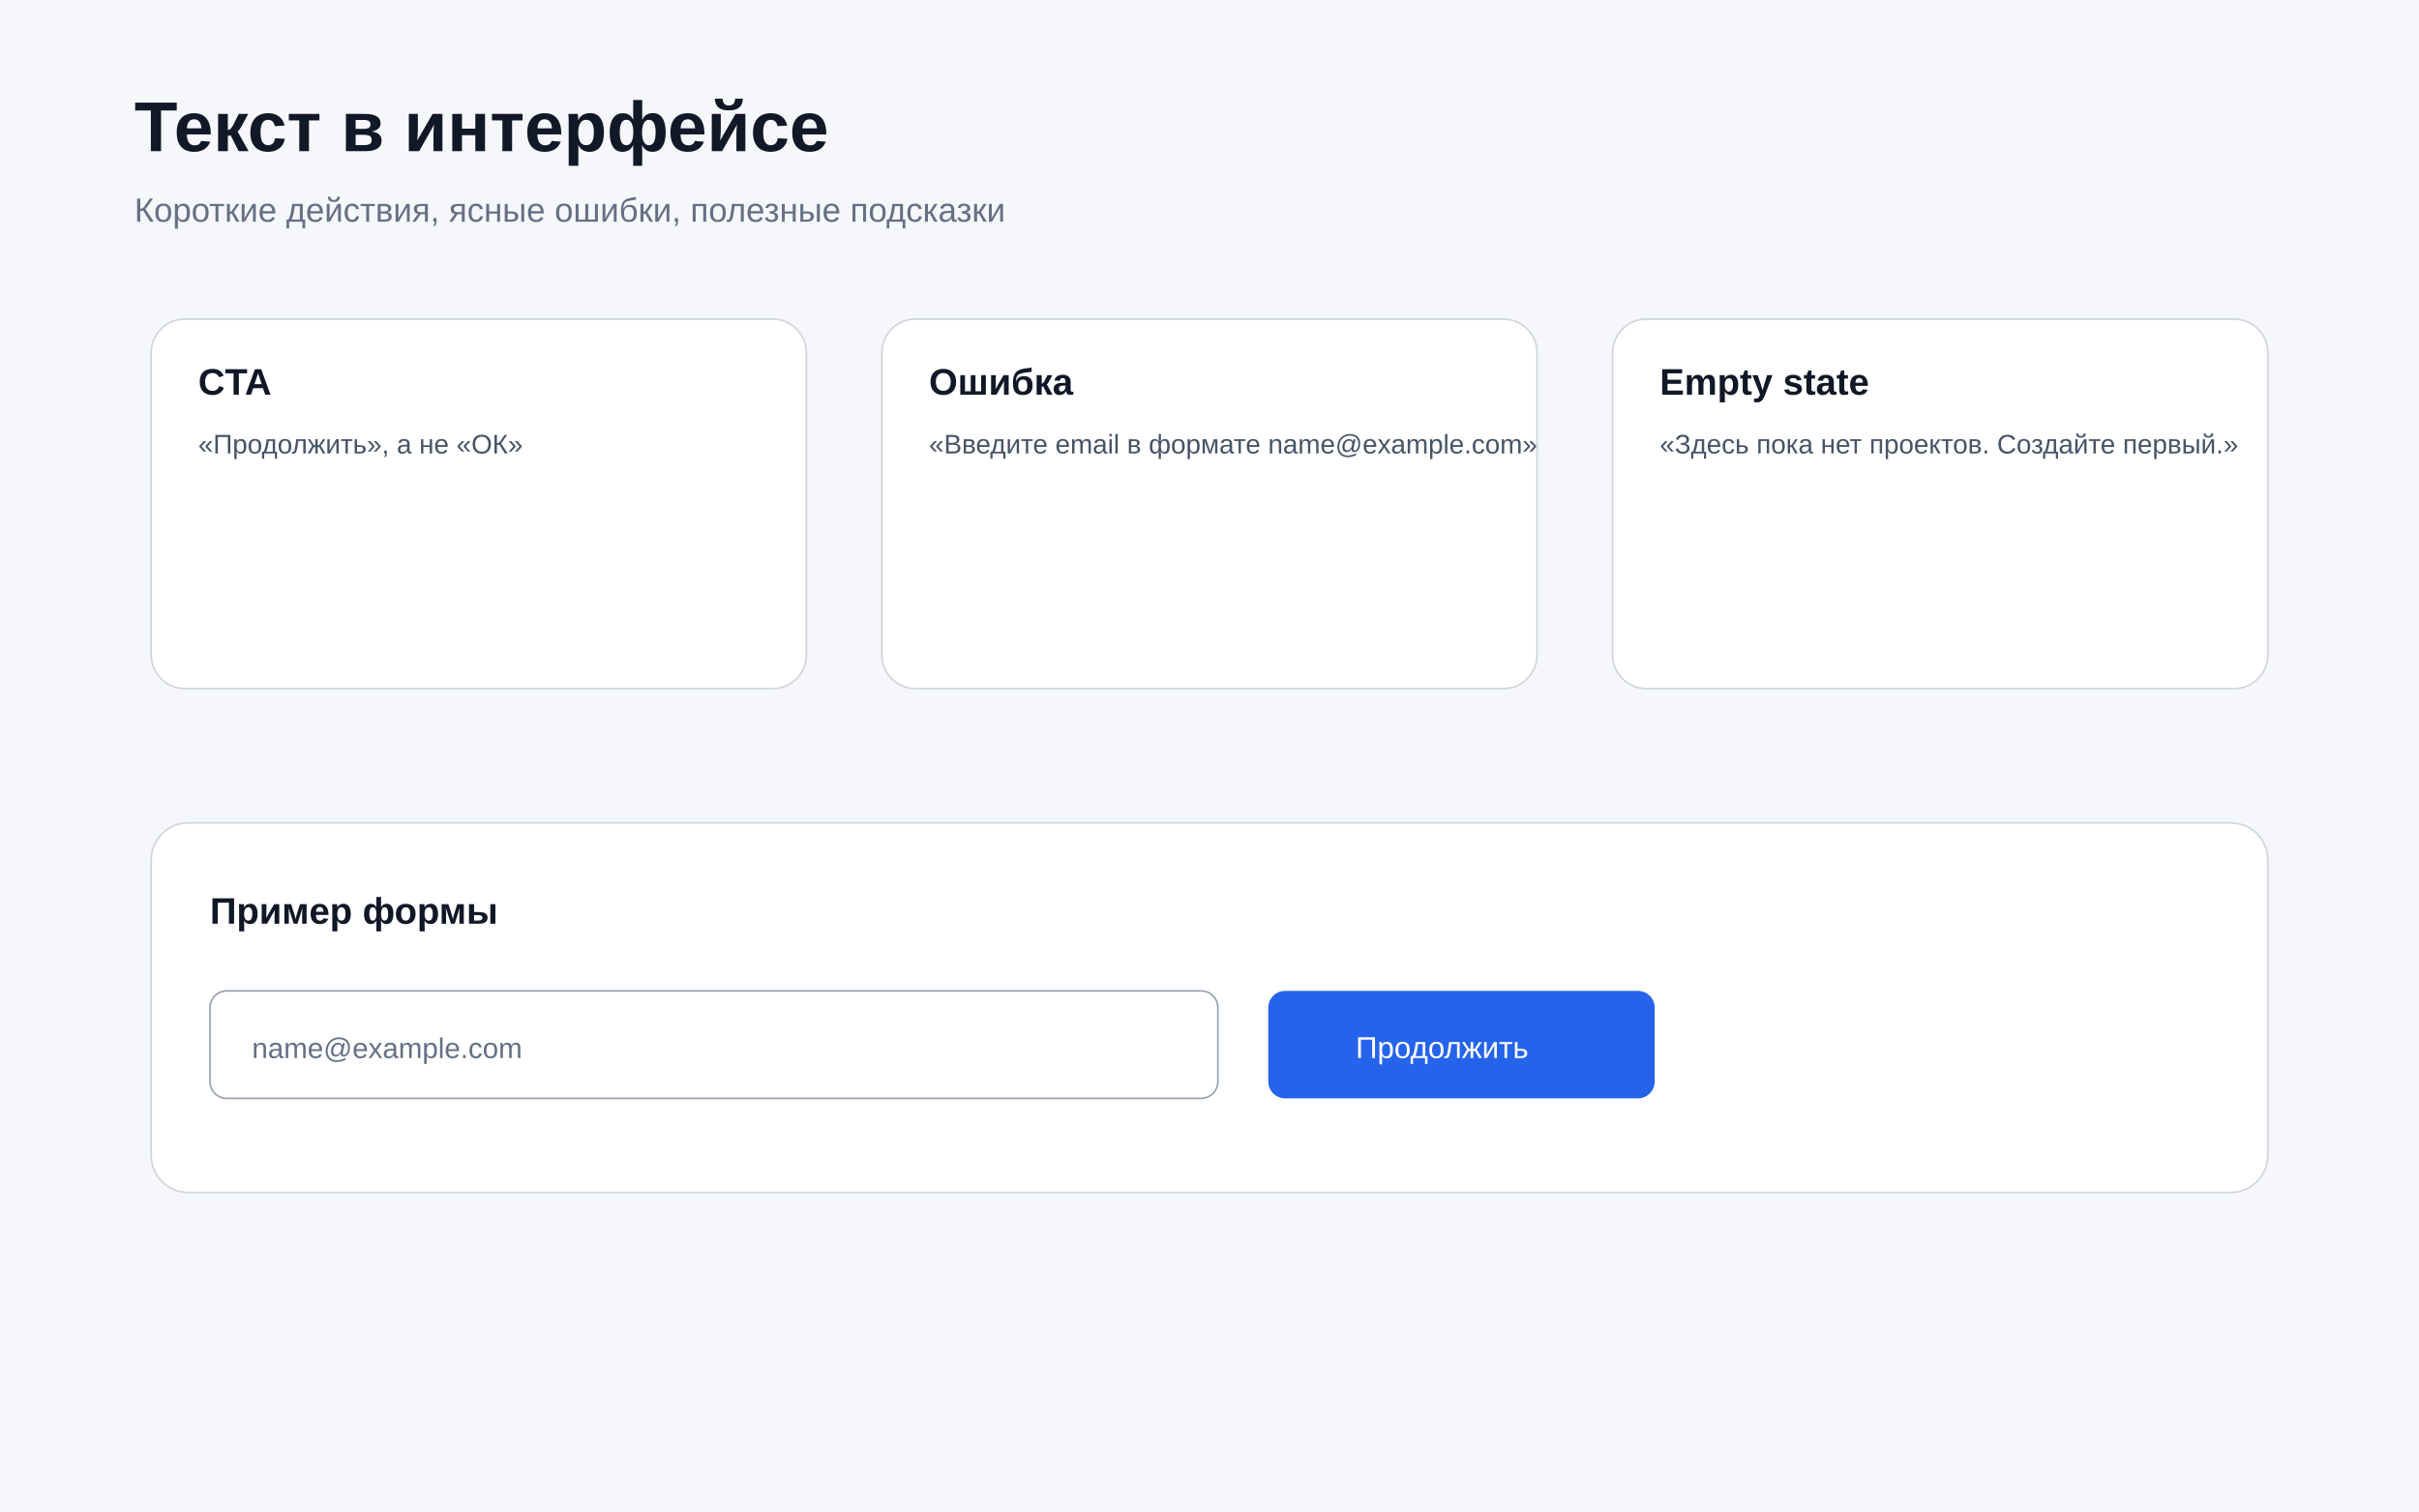
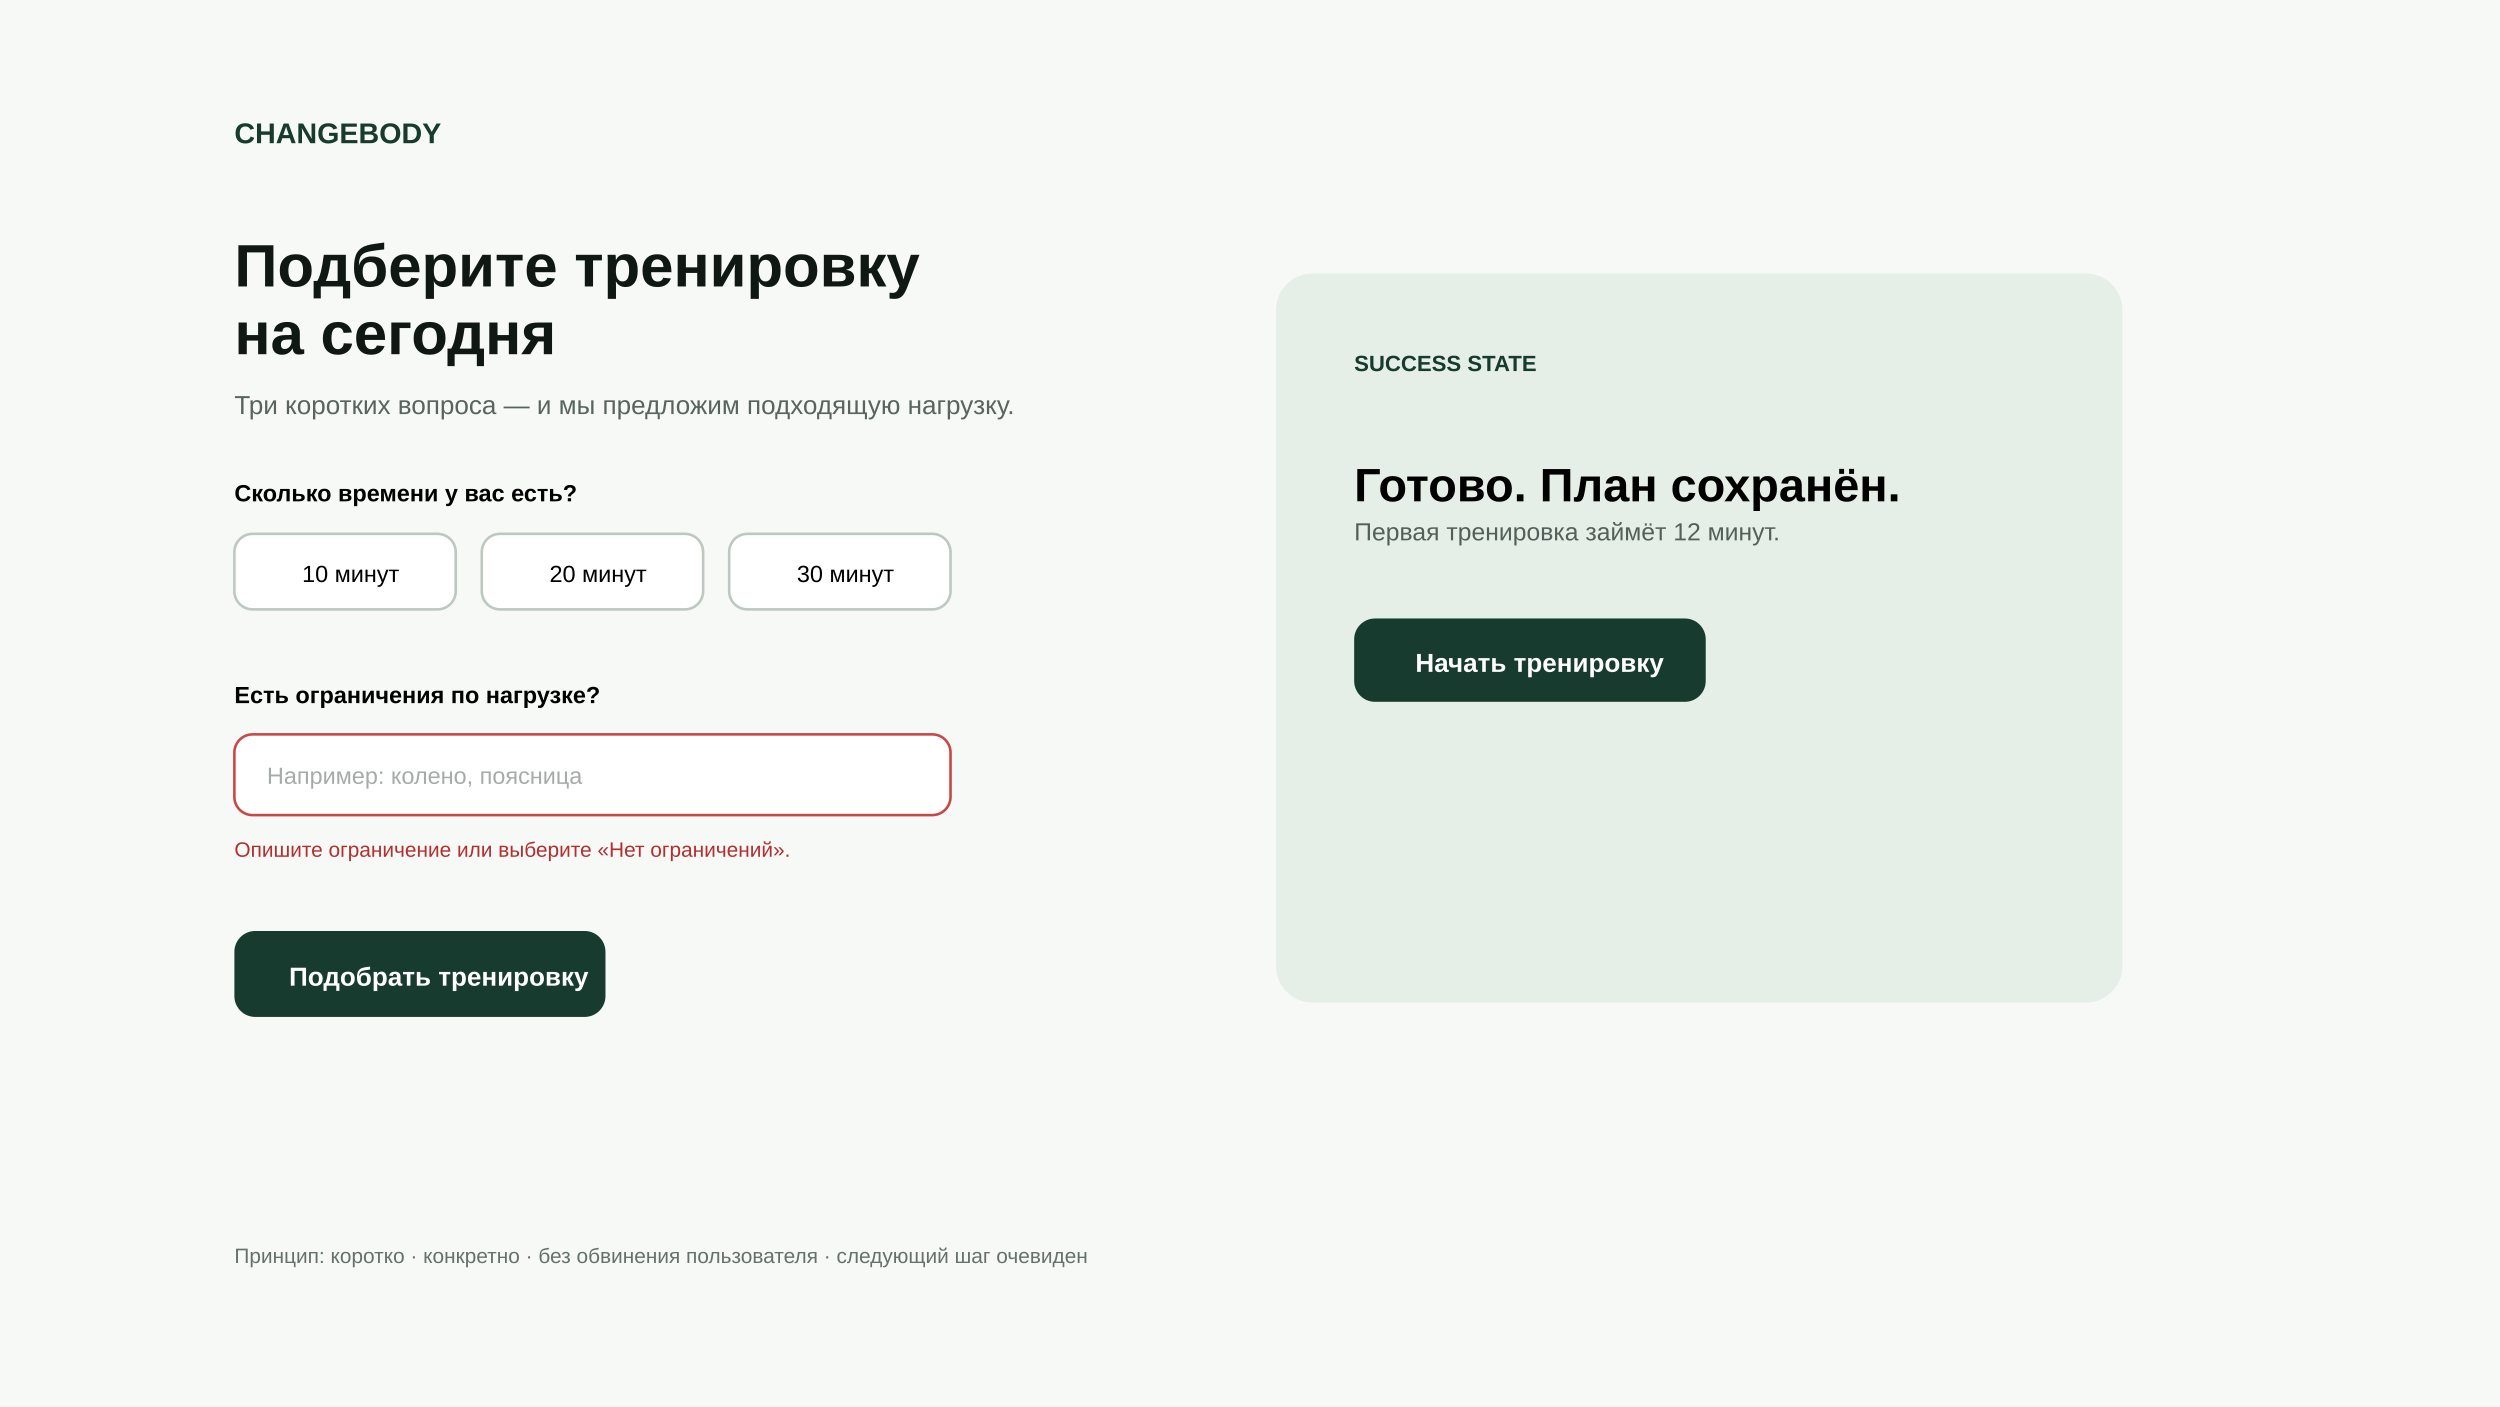
- <svg xmlns="http://www.w3.org/2000/svg" width="1440" height="900" viewBox="0 0 1440 900">
-   <rect width="1440" height="900" fill="#F5F7FA" />
-   <text x="80" y="90" font-family="Arial,sans-serif" font-size="42" font-weight="700" fill="#111827">Текст в интерфейсе</text>
-   <text x="80" y="132" font-family="Arial,sans-serif" font-size="20" fill="#667085">Короткие действия, ясные ошибки, полезные подсказки</text>
-   <rect x="90" y="190" width="390" height="220" rx="20" fill="#FFFFFF" stroke="#D0D5DD" />
-   <text x="118" y="235" font-family="Arial" font-size="22" font-weight="700" fill="#101828">CTA</text>
-   <text x="118" y="270" font-family="Arial" font-size="16" fill="#475467">«Продолжить», а не «ОК»</text>
-   <rect x="525" y="190" width="390" height="220" rx="20" fill="#FFFFFF" stroke="#D0D5DD" />
-   <text x="553" y="235" font-family="Arial" font-size="22" font-weight="700" fill="#101828">Ошибка</text>
-   <text x="553" y="270" font-family="Arial" font-size="16" fill="#475467">«Введите email в формате name@example.com»</text>
-   <rect x="960" y="190" width="390" height="220" rx="20" fill="#FFFFFF" stroke="#D0D5DD" />
-   <text x="988" y="235" font-family="Arial" font-size="22" font-weight="700" fill="#101828">Empty state</text>
-   <text x="988" y="270" font-family="Arial" font-size="16" fill="#475467">«Здесь пока нет проектов. Создайте первый.»</text>
-   <rect x="90" y="490" width="1260" height="220" rx="22" fill="#FFFFFF" stroke="#D0D5DD" />
-   <text x="125" y="550" font-family="Arial" font-size="22" font-weight="700" fill="#101828">Пример формы</text>
-   <rect x="125" y="590" width="600" height="64" rx="10" fill="#fff" stroke="#98A2B3" />
-   <text x="150" y="630" font-family="Arial" font-size="17" fill="#667085">name@example.com</text>
-   <rect x="755" y="590" width="230" height="64" rx="10" fill="#2563EB" />
-   <text x="807" y="630" font-family="Arial" font-size="18" fill="#fff">Продолжить</text>
+ <svg xmlns="http://www.w3.org/2000/svg" width="1920" height="1080" viewBox="0 0 1920 1080">
+   <rect width="1920" height="1080" fill="#F7F9F7" />
+   <g font-family="Arial">
+     <text x="180" y="110" font-size="22" font-weight="700" fill="#173B2E">CHANGEBODY</text>
+     <text x="180" y="220" font-size="46" font-weight="700" fill="#101814">Подберите тренировку</text>
+     <text x="180" y="272" font-size="46" font-weight="700" fill="#101814">на сегодня</text>
+     <text x="180" y="318" font-size="20" fill="#58645E">Три коротких вопроса — и мы предложим подходящую нагрузку.</text>
+     <text x="180" y="385" font-size="18" font-weight="700">Сколько времени у вас есть?</text>
+     <g fill="#FFF" stroke="#BCC8C0" stroke-width="2">
+       <rect x="180" y="410" width="170" height="58" rx="14" />
+       <rect x="370" y="410" width="170" height="58" rx="14" />
+       <rect x="560" y="410" width="170" height="58" rx="14" />
+     </g>
+     <g font-size="18">
+       <text x="232" y="447">10 минут</text>
+       <text x="422" y="447">20 минут</text>
+       <text x="612" y="447">30 минут</text>
+     </g>
+     <text x="180" y="540" font-size="18" font-weight="700">Есть ограничения по нагрузке?</text>
+     <rect x="180" y="564" width="550" height="62" rx="14" fill="#FFF" stroke="#C94747" stroke-width="2" />
+     <text x="205" y="602" font-size="18" fill="#A6AAA8">Например: колено, поясница</text>
+     <text x="180" y="658" font-size="16" fill="#B12F2F">Опишите ограничение или выберите «Нет ограничений».</text>
+     <rect x="180" y="715" width="285" height="66" rx="16" fill="#173B2E" />
+     <text x="222" y="757" font-size="20" font-weight="700" fill="white">Подобрать тренировку</text>
+     <rect x="980" y="210" width="650" height="560" rx="28" fill="#E5EFE8" />
+     <text x="1040" y="285" font-size="17" font-weight="700" fill="#173B2E">SUCCESS STATE</text>
+     <text x="1040" y="385" font-size="36" font-weight="700">Готово. План сохранён.</text>
+     <text x="1040" y="415" font-size="19" fill="#526059">Первая тренировка займёт 12 минут.</text>
+     <rect x="1040" y="475" width="270" height="64" rx="16" fill="#173B2E" />
+     <text x="1087" y="516" font-size="20" font-weight="700" fill="white">Начать тренировку</text>
+     <text x="180" y="970" font-size="16" fill="#65716B">Принцип: коротко · конкретно · без обвинения пользователя · следующий шаг очевиден</text>
+   </g>
</svg>
